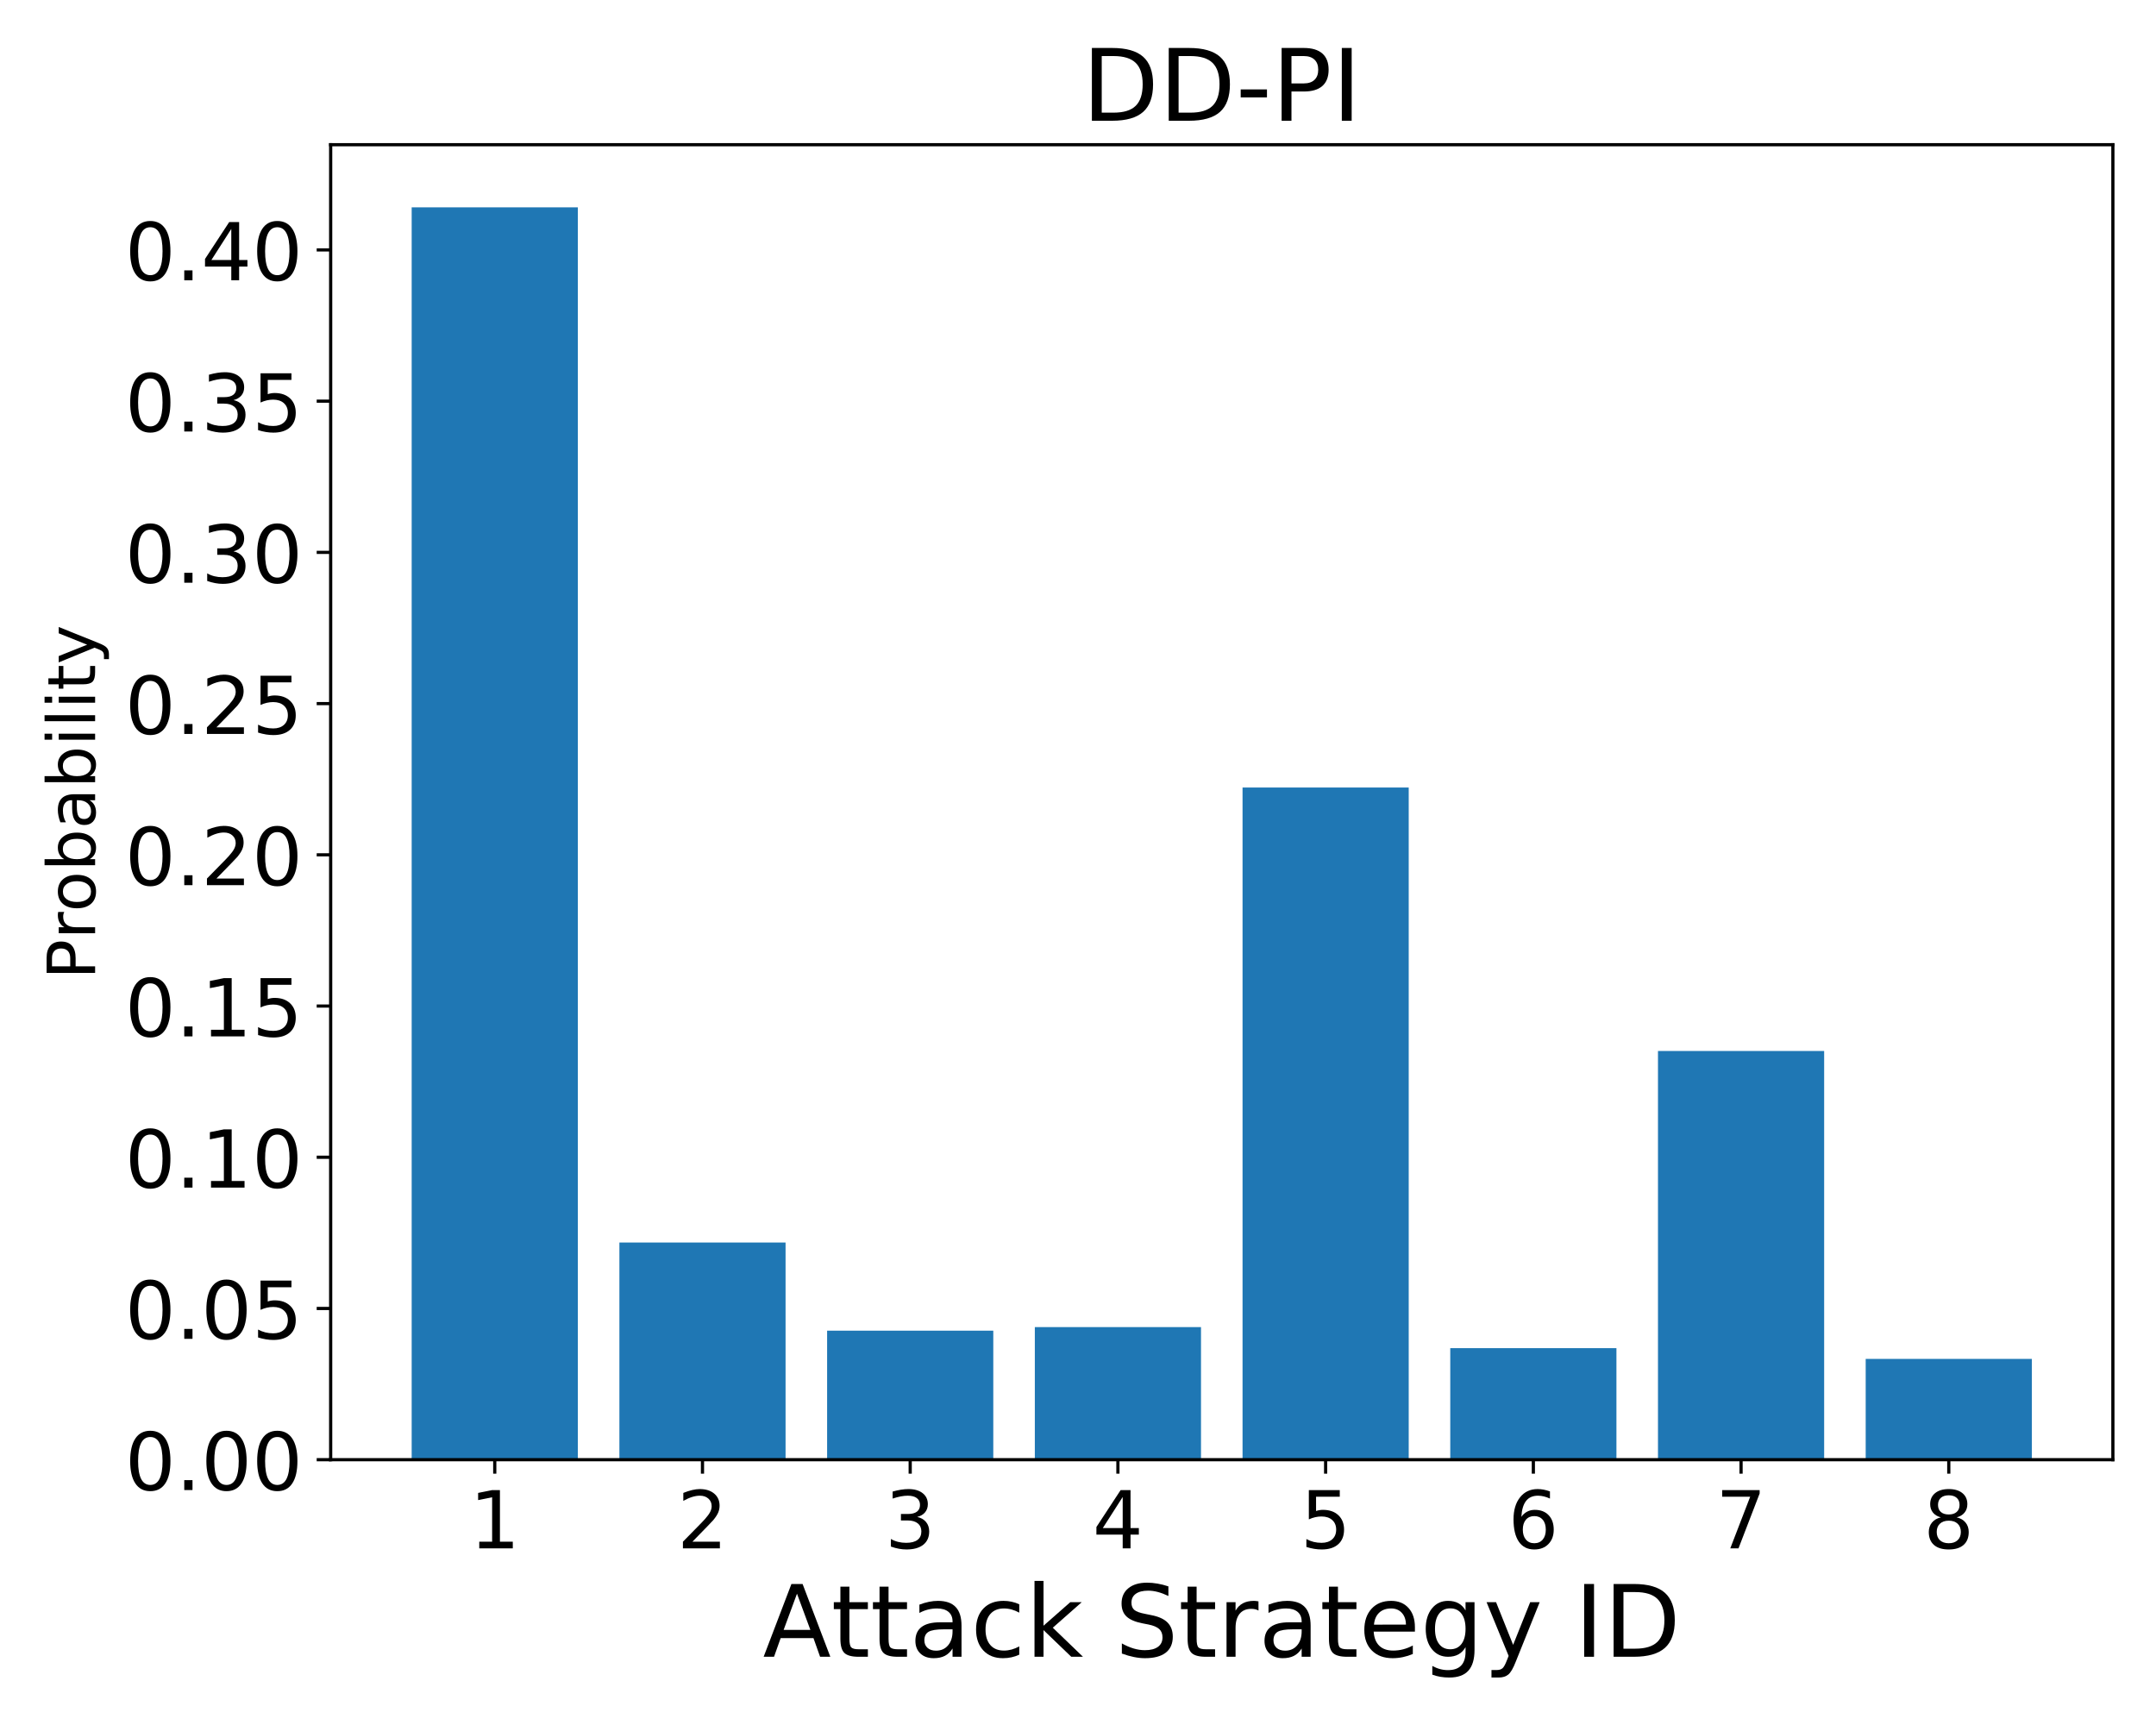
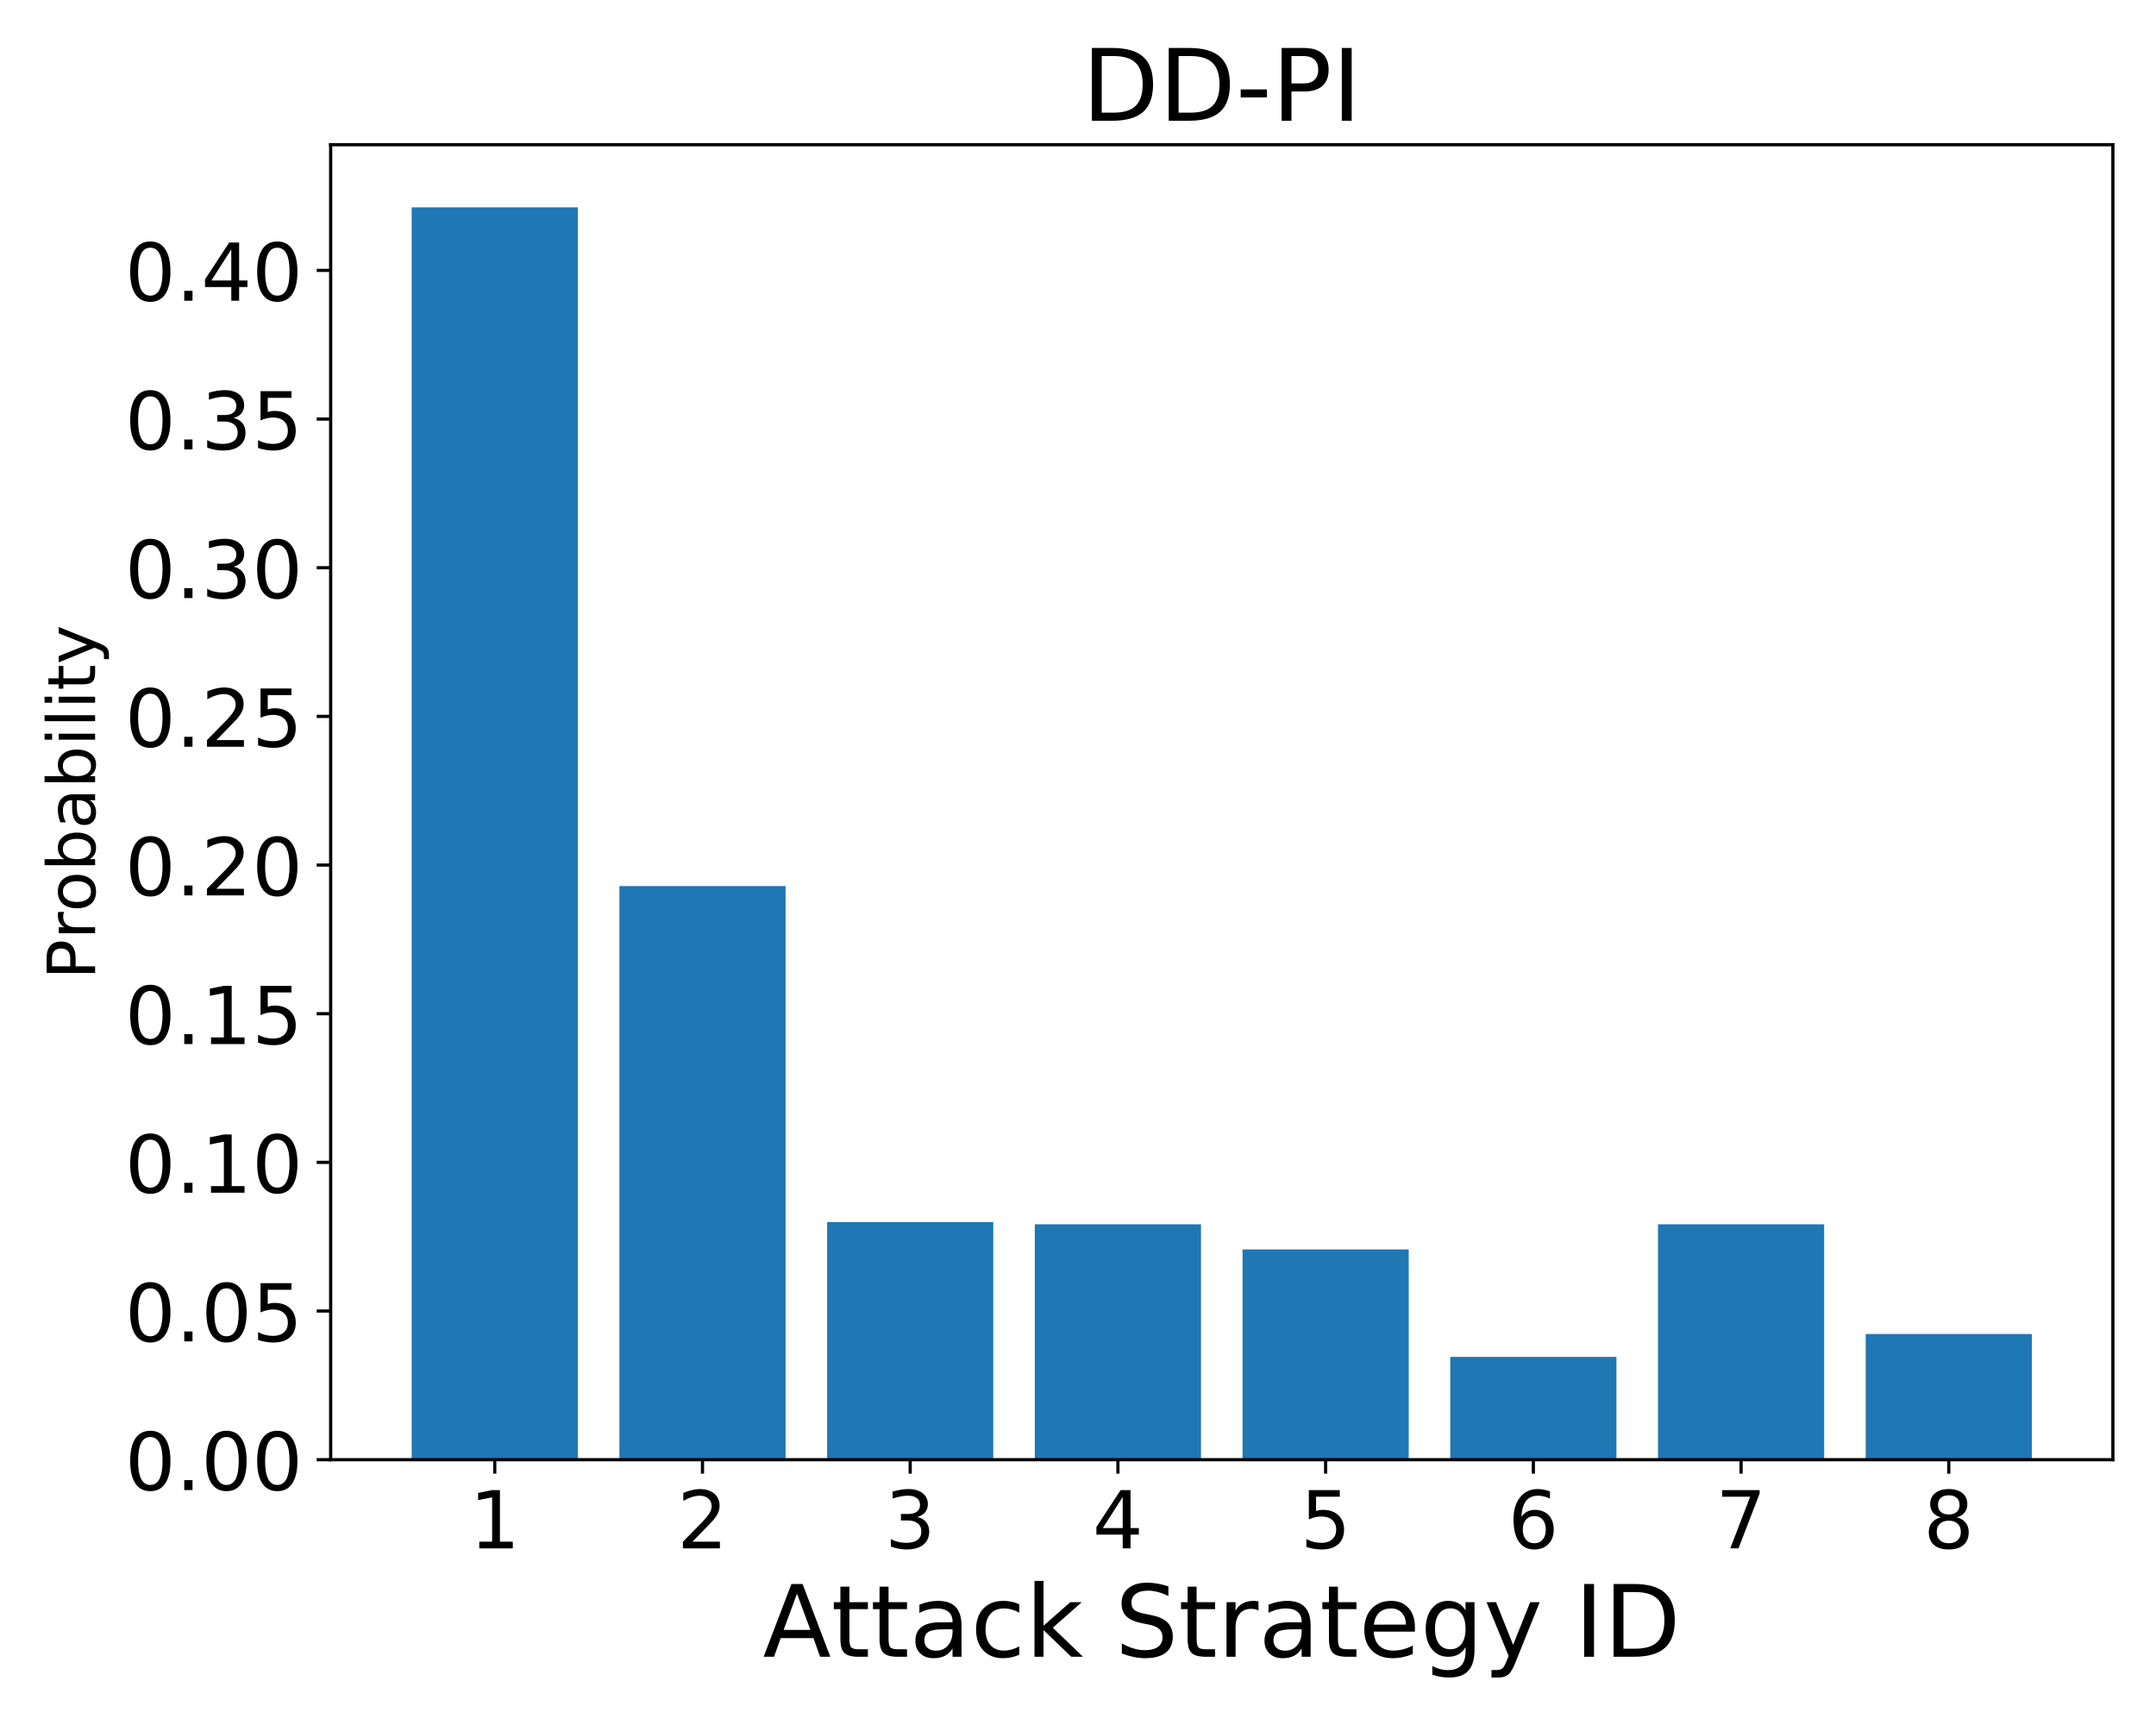
<svg xmlns="http://www.w3.org/2000/svg" xmlns:xlink="http://www.w3.org/1999/xlink" height="432pt" version="1.1" viewBox="0 0 540 432" width="540pt">
  <defs>
    <style type="text/css">
*{stroke-linecap:butt;stroke-linejoin:round;}
  </style>
  </defs>
  <g id="figure_1">
    <g id="patch_1">
      <path d="M 0 432  L 540 432  L 540 0  L 0 0  z " style="fill:#ffffff;" />
    </g>
    <g id="axes_1">
      <g id="patch_2">
        <path d="M 82.82 365.56  L 529.2 365.56  L 529.2 36.24  L 82.82 36.24  z " style="fill:#ffffff;" />
      </g>
      <g id="patch_3">
-         <path clip-path="url(#p04786a9226)" d="M 103.11 365.56  L 144.731 365.56  L 144.731 51.922  L 103.11 51.922  z " style="fill:#1f77b4;" />
+         <path clip-path="url(#pe89d2ef285)" d="M 103.11 365.56  L 144.731 365.56  L 144.731 51.922  L 103.11 51.922  z " style="fill:#1f77b4;" />
      </g>
      <g id="patch_4">
-         <path clip-path="url(#p04786a9226)" d="M 155.136 365.56  L 196.756 365.56  L 196.756 311.169  L 155.136 311.169  z " style="fill:#1f77b4;" />
+         <path clip-path="url(#pe89d2ef285)" d="M 155.136 365.56  L 196.756 365.56  L 196.756 221.905  L 155.136 221.905  z " style="fill:#1f77b4;" />
      </g>
      <g id="patch_5">
-         <path clip-path="url(#p04786a9226)" d="M 207.161 365.56  L 248.782 365.56  L 248.782 333.248  L 207.161 333.248  z " style="fill:#1f77b4;" />
+         <path clip-path="url(#pe89d2ef285)" d="M 207.161 365.56  L 248.782 365.56  L 248.782 306.037  L 207.161 306.037  z " style="fill:#1f77b4;" />
      </g>
      <g id="patch_6">
-         <path clip-path="url(#p04786a9226)" d="M 259.187 365.56  L 300.807 365.56  L 300.807 332.351  L 259.187 332.351  z " style="fill:#1f77b4;" />
+         <path clip-path="url(#pe89d2ef285)" d="M 259.187 365.56  L 300.807 365.56  L 300.807 306.61  L 259.187 306.61  z " style="fill:#1f77b4;" />
      </g>
      <g id="patch_7">
-         <path clip-path="url(#p04786a9226)" d="M 311.213 365.56  L 352.833 365.56  L 352.833 197.216  L 311.213 197.216  z " style="fill:#1f77b4;" />
+         <path clip-path="url(#pe89d2ef285)" d="M 311.213 365.56  L 352.833 365.56  L 352.833 312.905  L 311.213 312.905  z " style="fill:#1f77b4;" />
      </g>
      <g id="patch_8">
-         <path clip-path="url(#p04786a9226)" d="M 363.238 365.56  L 404.859 365.56  L 404.859 337.628  L 363.238 337.628  z " style="fill:#1f77b4;" />
+         <path clip-path="url(#pe89d2ef285)" d="M 363.238 365.56  L 404.859 365.56  L 404.859 339.805  L 363.238 339.805  z " style="fill:#1f77b4;" />
      </g>
      <g id="patch_9">
-         <path clip-path="url(#p04786a9226)" d="M 415.264 365.56  L 456.884 365.56  L 456.884 263.204  L 415.264 263.204  z " style="fill:#1f77b4;" />
+         <path clip-path="url(#pe89d2ef285)" d="M 415.264 365.56  L 456.884 365.56  L 456.884 306.61  L 415.264 306.61  z " style="fill:#1f77b4;" />
      </g>
      <g id="patch_10">
-         <path clip-path="url(#p04786a9226)" d="M 467.289 365.56  L 508.91 365.56  L 508.91 340.321  L 467.289 340.321  z " style="fill:#1f77b4;" />
+         <path clip-path="url(#pe89d2ef285)" d="M 467.289 365.56  L 508.91 365.56  L 508.91 334.082  L 467.289 334.082  z " style="fill:#1f77b4;" />
      </g>
      <g id="matplotlib.axis_1">
        <g id="xtick_1">
          <g id="line2d_1">
            <defs>
-               <path d="M 0 0  L 0 3.5  " id="m3677e56cf7" style="stroke:#000000;stroke-width:0.8;" />
-             </defs>
-             <g>
-               <use style="stroke:#000000;stroke-width:0.8;" x="123.92" xlink:href="#m3677e56cf7" y="365.56" />
+               <path d="M 0 0  L 0 3.5  " id="m7dc30066f5" style="stroke:#000000;stroke-width:0.8;" />
+             </defs>
+             <g>
+               <use style="stroke:#000000;stroke-width:0.8;" x="123.92" xlink:href="#m7dc30066f5" y="365.56" />
            </g>
          </g>
          <g id="text_1">
            <defs>
              <path d="M 12.406 8.297  L 28.516 8.297  L 28.516 63.922  L 10.984 60.406  L 10.984 69.391  L 28.422 72.906  L 38.281 72.906  L 38.281 8.297  L 54.391 8.297  L 54.391 0  L 12.406 0  z " id="DejaVuSans-49" />
            </defs>
            <g transform="translate(117.5578 387.7569)scale(0.2 -0.2)">
              <use xlink:href="#DejaVuSans-49" />
            </g>
          </g>
        </g>
        <g id="xtick_2">
          <g id="line2d_2">
            <g>
-               <use style="stroke:#000000;stroke-width:0.8;" x="175.946" xlink:href="#m3677e56cf7" y="365.56" />
+               <use style="stroke:#000000;stroke-width:0.8;" x="175.946" xlink:href="#m7dc30066f5" y="365.56" />
            </g>
          </g>
          <g id="text_2">
            <defs>
              <path d="M 19.188 8.297  L 53.609 8.297  L 53.609 0  L 7.328 0  L 7.328 8.297  Q 12.938 14.109 22.625 23.891  Q 32.328 33.688 34.812 36.531  Q 39.547 41.844 41.422 45.531  Q 43.312 49.219 43.312 52.781  Q 43.312 58.594 39.234 62.25  Q 35.156 65.922 28.609 65.922  Q 23.969 65.922 18.812 64.312  Q 13.672 62.703 7.812 59.422  L 7.812 69.391  Q 13.766 71.781 18.938 73  Q 24.125 74.219 28.422 74.219  Q 39.75 74.219 46.484 68.547  Q 53.219 62.891 53.219 53.422  Q 53.219 48.922 51.531 44.891  Q 49.859 40.875 45.406 35.406  Q 44.188 33.984 37.641 27.219  Q 31.109 20.453 19.188 8.297  z " id="DejaVuSans-50" />
            </defs>
            <g transform="translate(169.5834 387.7569)scale(0.2 -0.2)">
              <use xlink:href="#DejaVuSans-50" />
            </g>
          </g>
        </g>
        <g id="xtick_3">
          <g id="line2d_3">
            <g>
-               <use style="stroke:#000000;stroke-width:0.8;" x="227.972" xlink:href="#m3677e56cf7" y="365.56" />
+               <use style="stroke:#000000;stroke-width:0.8;" x="227.972" xlink:href="#m7dc30066f5" y="365.56" />
            </g>
          </g>
          <g id="text_3">
            <defs>
              <path d="M 40.578 39.312  Q 47.656 37.797 51.625 33  Q 55.609 28.219 55.609 21.188  Q 55.609 10.406 48.188 4.484  Q 40.766 -1.422 27.094 -1.422  Q 22.516 -1.422 17.656 -0.516  Q 12.797 0.391 7.625 2.203  L 7.625 11.719  Q 11.719 9.328 16.594 8.109  Q 21.484 6.891 26.812 6.891  Q 36.078 6.891 40.938 10.547  Q 45.797 14.203 45.797 21.188  Q 45.797 27.641 41.281 31.266  Q 36.766 34.906 28.719 34.906  L 20.219 34.906  L 20.219 43.016  L 29.109 43.016  Q 36.375 43.016 40.234 45.922  Q 44.094 48.828 44.094 54.297  Q 44.094 59.906 40.109 62.906  Q 36.141 65.922 28.719 65.922  Q 24.656 65.922 20.016 65.031  Q 15.375 64.156 9.812 62.312  L 9.812 71.094  Q 15.438 72.656 20.344 73.438  Q 25.25 74.219 29.594 74.219  Q 40.828 74.219 47.359 69.109  Q 53.906 64.016 53.906 55.328  Q 53.906 49.266 50.438 45.094  Q 46.969 40.922 40.578 39.312  z " id="DejaVuSans-51" />
            </defs>
            <g transform="translate(221.609 387.7569)scale(0.2 -0.2)">
              <use xlink:href="#DejaVuSans-51" />
            </g>
          </g>
        </g>
        <g id="xtick_4">
          <g id="line2d_4">
            <g>
-               <use style="stroke:#000000;stroke-width:0.8;" x="279.997" xlink:href="#m3677e56cf7" y="365.56" />
+               <use style="stroke:#000000;stroke-width:0.8;" x="279.997" xlink:href="#m7dc30066f5" y="365.56" />
            </g>
          </g>
          <g id="text_4">
            <defs>
              <path d="M 37.797 64.312  L 12.891 25.391  L 37.797 25.391  z M 35.203 72.906  L 47.609 72.906  L 47.609 25.391  L 58.016 25.391  L 58.016 17.188  L 47.609 17.188  L 47.609 0  L 37.797 0  L 37.797 17.188  L 4.891 17.188  L 4.891 26.703  z " id="DejaVuSans-52" />
            </defs>
            <g transform="translate(273.6347 387.7569)scale(0.2 -0.2)">
              <use xlink:href="#DejaVuSans-52" />
            </g>
          </g>
        </g>
        <g id="xtick_5">
          <g id="line2d_5">
            <g>
-               <use style="stroke:#000000;stroke-width:0.8;" x="332.023" xlink:href="#m3677e56cf7" y="365.56" />
+               <use style="stroke:#000000;stroke-width:0.8;" x="332.023" xlink:href="#m7dc30066f5" y="365.56" />
            </g>
          </g>
          <g id="text_5">
            <defs>
              <path d="M 10.797 72.906  L 49.516 72.906  L 49.516 64.594  L 19.828 64.594  L 19.828 46.734  Q 21.969 47.469 24.109 47.828  Q 26.266 48.188 28.422 48.188  Q 40.625 48.188 47.75 41.5  Q 54.891 34.812 54.891 23.391  Q 54.891 11.625 47.562 5.094  Q 40.234 -1.422 26.906 -1.422  Q 22.312 -1.422 17.547 -0.641  Q 12.797 0.141 7.719 1.703  L 7.719 11.625  Q 12.109 9.234 16.797 8.062  Q 21.484 6.891 26.703 6.891  Q 35.156 6.891 40.078 11.328  Q 45.016 15.766 45.016 23.391  Q 45.016 31 40.078 35.438  Q 35.156 39.891 26.703 39.891  Q 22.75 39.891 18.812 39.016  Q 14.891 38.141 10.797 36.281  z " id="DejaVuSans-53" />
            </defs>
            <g transform="translate(325.6603 387.7569)scale(0.2 -0.2)">
              <use xlink:href="#DejaVuSans-53" />
            </g>
          </g>
        </g>
        <g id="xtick_6">
          <g id="line2d_6">
            <g>
-               <use style="stroke:#000000;stroke-width:0.8;" x="384.048" xlink:href="#m3677e56cf7" y="365.56" />
+               <use style="stroke:#000000;stroke-width:0.8;" x="384.048" xlink:href="#m7dc30066f5" y="365.56" />
            </g>
          </g>
          <g id="text_6">
            <defs>
              <path d="M 33.016 40.375  Q 26.375 40.375 22.484 35.828  Q 18.609 31.297 18.609 23.391  Q 18.609 15.531 22.484 10.953  Q 26.375 6.391 33.016 6.391  Q 39.656 6.391 43.531 10.953  Q 47.406 15.531 47.406 23.391  Q 47.406 31.297 43.531 35.828  Q 39.656 40.375 33.016 40.375  z M 52.594 71.297  L 52.594 62.312  Q 48.875 64.062 45.094 64.984  Q 41.312 65.922 37.594 65.922  Q 27.828 65.922 22.672 59.328  Q 17.531 52.734 16.797 39.406  Q 19.672 43.656 24.016 45.922  Q 28.375 48.188 33.594 48.188  Q 44.578 48.188 50.953 41.516  Q 57.328 34.859 57.328 23.391  Q 57.328 12.156 50.688 5.359  Q 44.047 -1.422 33.016 -1.422  Q 20.359 -1.422 13.672 8.266  Q 6.984 17.969 6.984 36.375  Q 6.984 53.656 15.188 63.938  Q 23.391 74.219 37.203 74.219  Q 40.922 74.219 44.703 73.484  Q 48.484 72.75 52.594 71.297  z " id="DejaVuSans-54" />
            </defs>
            <g transform="translate(377.686 387.7569)scale(0.2 -0.2)">
              <use xlink:href="#DejaVuSans-54" />
            </g>
          </g>
        </g>
        <g id="xtick_7">
          <g id="line2d_7">
            <g>
-               <use style="stroke:#000000;stroke-width:0.8;" x="436.074" xlink:href="#m3677e56cf7" y="365.56" />
+               <use style="stroke:#000000;stroke-width:0.8;" x="436.074" xlink:href="#m7dc30066f5" y="365.56" />
            </g>
          </g>
          <g id="text_7">
            <defs>
              <path d="M 8.203 72.906  L 55.078 72.906  L 55.078 68.703  L 28.609 0  L 18.312 0  L 43.219 64.594  L 8.203 64.594  z " id="DejaVuSans-55" />
            </defs>
            <g transform="translate(429.7116 387.7569)scale(0.2 -0.2)">
              <use xlink:href="#DejaVuSans-55" />
            </g>
          </g>
        </g>
        <g id="xtick_8">
          <g id="line2d_8">
            <g>
-               <use style="stroke:#000000;stroke-width:0.8;" x="488.1" xlink:href="#m3677e56cf7" y="365.56" />
+               <use style="stroke:#000000;stroke-width:0.8;" x="488.1" xlink:href="#m7dc30066f5" y="365.56" />
            </g>
          </g>
          <g id="text_8">
            <defs>
              <path d="M 31.781 34.625  Q 24.75 34.625 20.719 30.859  Q 16.703 27.094 16.703 20.516  Q 16.703 13.922 20.719 10.156  Q 24.75 6.391 31.781 6.391  Q 38.812 6.391 42.859 10.172  Q 46.922 13.969 46.922 20.516  Q 46.922 27.094 42.891 30.859  Q 38.875 34.625 31.781 34.625  z M 21.922 38.812  Q 15.578 40.375 12.031 44.719  Q 8.5 49.078 8.5 55.328  Q 8.5 64.062 14.719 69.141  Q 20.953 74.219 31.781 74.219  Q 42.672 74.219 48.875 69.141  Q 55.078 64.062 55.078 55.328  Q 55.078 49.078 51.531 44.719  Q 48 40.375 41.703 38.812  Q 48.828 37.156 52.797 32.312  Q 56.781 27.484 56.781 20.516  Q 56.781 9.906 50.312 4.234  Q 43.844 -1.422 31.781 -1.422  Q 19.734 -1.422 13.25 4.234  Q 6.781 9.906 6.781 20.516  Q 6.781 27.484 10.781 32.312  Q 14.797 37.156 21.922 38.812  z M 18.312 54.391  Q 18.312 48.734 21.844 45.562  Q 25.391 42.391 31.781 42.391  Q 38.141 42.391 41.719 45.562  Q 45.312 48.734 45.312 54.391  Q 45.312 60.062 41.719 63.234  Q 38.141 66.406 31.781 66.406  Q 25.391 66.406 21.844 63.234  Q 18.312 60.062 18.312 54.391  z " id="DejaVuSans-56" />
            </defs>
            <g transform="translate(481.7372 387.7569)scale(0.2 -0.2)">
              <use xlink:href="#DejaVuSans-56" />
            </g>
          </g>
        </g>
        <g id="text_9">
          <defs>
            <path d="M 34.188 63.188  L 20.797 26.906  L 47.609 26.906  z M 28.609 72.906  L 39.797 72.906  L 67.578 0  L 57.328 0  L 50.688 18.703  L 17.828 18.703  L 11.188 0  L 0.781 0  z " id="DejaVuSans-65" />
            <path d="M 18.312 70.219  L 18.312 54.688  L 36.812 54.688  L 36.812 47.703  L 18.312 47.703  L 18.312 18.016  Q 18.312 11.328 20.141 9.422  Q 21.969 7.516 27.594 7.516  L 36.812 7.516  L 36.812 0  L 27.594 0  Q 17.188 0 13.234 3.875  Q 9.281 7.766 9.281 18.016  L 9.281 47.703  L 2.688 47.703  L 2.688 54.688  L 9.281 54.688  L 9.281 70.219  z " id="DejaVuSans-116" />
            <path d="M 34.281 27.484  Q 23.391 27.484 19.188 25  Q 14.984 22.516 14.984 16.5  Q 14.984 11.719 18.141 8.906  Q 21.297 6.109 26.703 6.109  Q 34.188 6.109 38.703 11.406  Q 43.219 16.703 43.219 25.484  L 43.219 27.484  z M 52.203 31.203  L 52.203 0  L 43.219 0  L 43.219 8.297  Q 40.141 3.328 35.547 0.953  Q 30.953 -1.422 24.312 -1.422  Q 15.922 -1.422 10.953 3.297  Q 6 8.016 6 15.922  Q 6 25.141 12.172 29.828  Q 18.359 34.516 30.609 34.516  L 43.219 34.516  L 43.219 35.406  Q 43.219 41.609 39.141 45  Q 35.062 48.391 27.688 48.391  Q 23 48.391 18.547 47.266  Q 14.109 46.141 10.016 43.891  L 10.016 52.203  Q 14.938 54.109 19.578 55.047  Q 24.219 56 28.609 56  Q 40.484 56 46.344 49.844  Q 52.203 43.703 52.203 31.203  z " id="DejaVuSans-97" />
            <path d="M 48.781 52.594  L 48.781 44.188  Q 44.969 46.297 41.141 47.344  Q 37.312 48.391 33.406 48.391  Q 24.656 48.391 19.812 42.844  Q 14.984 37.312 14.984 27.297  Q 14.984 17.281 19.812 11.734  Q 24.656 6.203 33.406 6.203  Q 37.312 6.203 41.141 7.25  Q 44.969 8.297 48.781 10.406  L 48.781 2.094  Q 45.016 0.344 40.984 -0.531  Q 36.969 -1.422 32.422 -1.422  Q 20.062 -1.422 12.781 6.344  Q 5.516 14.109 5.516 27.297  Q 5.516 40.672 12.859 48.328  Q 20.219 56 33.016 56  Q 37.156 56 41.109 55.141  Q 45.062 54.297 48.781 52.594  z " id="DejaVuSans-99" />
            <path d="M 9.078 75.984  L 18.109 75.984  L 18.109 31.109  L 44.922 54.688  L 56.391 54.688  L 27.391 29.109  L 57.625 0  L 45.906 0  L 18.109 26.703  L 18.109 0  L 9.078 0  z " id="DejaVuSans-107" />
            <path id="DejaVuSans-32" />
            <path d="M 53.516 70.516  L 53.516 60.891  Q 47.906 63.578 42.922 64.891  Q 37.938 66.219 33.297 66.219  Q 25.25 66.219 20.875 63.094  Q 16.5 59.969 16.5 54.203  Q 16.5 49.359 19.406 46.891  Q 22.312 44.438 30.422 42.922  L 36.375 41.703  Q 47.406 39.594 52.656 34.297  Q 57.906 29 57.906 20.125  Q 57.906 9.516 50.797 4.047  Q 43.703 -1.422 29.984 -1.422  Q 24.812 -1.422 18.969 -0.25  Q 13.141 0.922 6.891 3.219  L 6.891 13.375  Q 12.891 10.016 18.656 8.297  Q 24.422 6.594 29.984 6.594  Q 38.422 6.594 43.016 9.906  Q 47.609 13.234 47.609 19.391  Q 47.609 24.75 44.312 27.781  Q 41.016 30.812 33.5 32.328  L 27.484 33.5  Q 16.453 35.688 11.516 40.375  Q 6.594 45.062 6.594 53.422  Q 6.594 63.094 13.406 68.656  Q 20.219 74.219 32.172 74.219  Q 37.312 74.219 42.625 73.281  Q 47.953 72.359 53.516 70.516  z " id="DejaVuSans-83" />
            <path d="M 41.109 46.297  Q 39.594 47.172 37.812 47.578  Q 36.031 48 33.891 48  Q 26.266 48 22.188 43.047  Q 18.109 38.094 18.109 28.812  L 18.109 0  L 9.078 0  L 9.078 54.688  L 18.109 54.688  L 18.109 46.188  Q 20.953 51.172 25.484 53.578  Q 30.031 56 36.531 56  Q 37.453 56 38.578 55.875  Q 39.703 55.766 41.062 55.516  z " id="DejaVuSans-114" />
            <path d="M 56.203 29.594  L 56.203 25.203  L 14.891 25.203  Q 15.484 15.922 20.484 11.062  Q 25.484 6.203 34.422 6.203  Q 39.594 6.203 44.453 7.469  Q 49.312 8.734 54.109 11.281  L 54.109 2.781  Q 49.266 0.734 44.188 -0.344  Q 39.109 -1.422 33.891 -1.422  Q 20.797 -1.422 13.156 6.188  Q 5.516 13.812 5.516 26.812  Q 5.516 40.234 12.766 48.109  Q 20.016 56 32.328 56  Q 43.359 56 49.781 48.891  Q 56.203 41.797 56.203 29.594  z M 47.219 32.234  Q 47.125 39.594 43.094 43.984  Q 39.062 48.391 32.422 48.391  Q 24.906 48.391 20.391 44.141  Q 15.875 39.891 15.188 32.172  z " id="DejaVuSans-101" />
            <path d="M 45.406 27.984  Q 45.406 37.75 41.375 43.109  Q 37.359 48.484 30.078 48.484  Q 22.859 48.484 18.828 43.109  Q 14.797 37.75 14.797 27.984  Q 14.797 18.266 18.828 12.891  Q 22.859 7.516 30.078 7.516  Q 37.359 7.516 41.375 12.891  Q 45.406 18.266 45.406 27.984  z M 54.391 6.781  Q 54.391 -7.172 48.188 -13.984  Q 42 -20.797 29.203 -20.797  Q 24.469 -20.797 20.266 -20.094  Q 16.062 -19.391 12.109 -17.922  L 12.109 -9.188  Q 16.062 -11.328 19.922 -12.344  Q 23.781 -13.375 27.781 -13.375  Q 36.625 -13.375 41.016 -8.766  Q 45.406 -4.156 45.406 5.172  L 45.406 9.625  Q 42.625 4.781 38.281 2.391  Q 33.938 0 27.875 0  Q 17.828 0 11.672 7.656  Q 5.516 15.328 5.516 27.984  Q 5.516 40.672 11.672 48.328  Q 17.828 56 27.875 56  Q 33.938 56 38.281 53.609  Q 42.625 51.219 45.406 46.391  L 45.406 54.688  L 54.391 54.688  z " id="DejaVuSans-103" />
            <path d="M 32.172 -5.078  Q 28.375 -14.844 24.75 -17.812  Q 21.141 -20.797 15.094 -20.797  L 7.906 -20.797  L 7.906 -13.281  L 13.188 -13.281  Q 16.891 -13.281 18.938 -11.516  Q 21 -9.766 23.484 -3.219  L 25.094 0.875  L 2.984 54.688  L 12.5 54.688  L 29.594 11.922  L 46.688 54.688  L 56.203 54.688  z " id="DejaVuSans-121" />
            <path d="M 9.812 72.906  L 19.672 72.906  L 19.672 0  L 9.812 0  z " id="DejaVuSans-73" />
            <path d="M 19.672 64.797  L 19.672 8.109  L 31.594 8.109  Q 46.688 8.109 53.688 14.938  Q 60.688 21.781 60.688 36.531  Q 60.688 51.172 53.688 57.984  Q 46.688 64.797 31.594 64.797  z M 9.812 72.906  L 30.078 72.906  Q 51.266 72.906 61.172 64.094  Q 71.094 55.281 71.094 36.531  Q 71.094 17.672 61.125 8.828  Q 51.172 0 30.078 0  L 9.812 0  z " id="DejaVuSans-68" />
          </defs>
          <g transform="translate(191.0705 414.9123)scale(0.25 -0.25)">
            <use xlink:href="#DejaVuSans-65" />
            <use x="68.393" xlink:href="#DejaVuSans-116" />
            <use x="107.602" xlink:href="#DejaVuSans-116" />
            <use x="146.811" xlink:href="#DejaVuSans-97" />
            <use x="208.09" xlink:href="#DejaVuSans-99" />
            <use x="263.07" xlink:href="#DejaVuSans-107" />
            <use x="320.98" xlink:href="#DejaVuSans-32" />
            <use x="352.768" xlink:href="#DejaVuSans-83" />
            <use x="416.244" xlink:href="#DejaVuSans-116" />
            <use x="455.453" xlink:href="#DejaVuSans-114" />
            <use x="496.566" xlink:href="#DejaVuSans-97" />
            <use x="557.846" xlink:href="#DejaVuSans-116" />
            <use x="597.055" xlink:href="#DejaVuSans-101" />
            <use x="658.578" xlink:href="#DejaVuSans-103" />
            <use x="722.055" xlink:href="#DejaVuSans-121" />
            <use x="781.234" xlink:href="#DejaVuSans-32" />
            <use x="813.021" xlink:href="#DejaVuSans-73" />
            <use x="842.514" xlink:href="#DejaVuSans-68" />
          </g>
        </g>
      </g>
      <g id="matplotlib.axis_2">
        <g id="ytick_1">
          <g id="line2d_9">
            <defs>
-               <path d="M 0 0  L -3.5 0  " id="m2e6b4bda02" style="stroke:#000000;stroke-width:0.8;" />
-             </defs>
-             <g>
-               <use style="stroke:#000000;stroke-width:0.8;" x="82.82" xlink:href="#m2e6b4bda02" y="365.56" />
+               <path d="M 0 0  L -3.5 0  " id="ma4e746ae08" style="stroke:#000000;stroke-width:0.8;" />
+             </defs>
+             <g>
+               <use style="stroke:#000000;stroke-width:0.8;" x="82.82" xlink:href="#ma4e746ae08" y="365.56" />
            </g>
          </g>
          <g id="text_10">
            <defs>
              <path d="M 31.781 66.406  Q 24.172 66.406 20.328 58.906  Q 16.5 51.422 16.5 36.375  Q 16.5 21.391 20.328 13.891  Q 24.172 6.391 31.781 6.391  Q 39.453 6.391 43.281 13.891  Q 47.125 21.391 47.125 36.375  Q 47.125 51.422 43.281 58.906  Q 39.453 66.406 31.781 66.406  z M 31.781 74.219  Q 44.047 74.219 50.516 64.516  Q 56.984 54.828 56.984 36.375  Q 56.984 17.969 50.516 8.266  Q 44.047 -1.422 31.781 -1.422  Q 19.531 -1.422 13.062 8.266  Q 6.594 17.969 6.594 36.375  Q 6.594 54.828 13.062 64.516  Q 19.531 74.219 31.781 74.219  z " id="DejaVuSans-48" />
              <path d="M 10.688 12.406  L 21 12.406  L 21 0  L 10.688 0  z " id="DejaVuSans-46" />
            </defs>
            <g transform="translate(31.28875 373.1584)scale(0.2 -0.2)">
              <use xlink:href="#DejaVuSans-48" />
              <use x="63.623" xlink:href="#DejaVuSans-46" />
              <use x="95.41" xlink:href="#DejaVuSans-48" />
              <use x="159.033" xlink:href="#DejaVuSans-48" />
            </g>
          </g>
        </g>
        <g id="ytick_2">
          <g id="line2d_10">
            <g>
-               <use style="stroke:#000000;stroke-width:0.8;" x="82.82" xlink:href="#m2e6b4bda02" y="327.689" />
+               <use style="stroke:#000000;stroke-width:0.8;" x="82.82" xlink:href="#ma4e746ae08" y="328.33" />
            </g>
          </g>
          <g id="text_11">
-             <g transform="translate(31.28875 335.2874)scale(0.2 -0.2)">
+             <g transform="translate(31.28875 335.9282)scale(0.2 -0.2)">
              <use xlink:href="#DejaVuSans-48" />
              <use x="63.623" xlink:href="#DejaVuSans-46" />
              <use x="95.41" xlink:href="#DejaVuSans-48" />
              <use x="159.033" xlink:href="#DejaVuSans-53" />
            </g>
          </g>
        </g>
        <g id="ytick_3">
          <g id="line2d_11">
            <g>
-               <use style="stroke:#000000;stroke-width:0.8;" x="82.82" xlink:href="#m2e6b4bda02" y="289.818" />
+               <use style="stroke:#000000;stroke-width:0.8;" x="82.82" xlink:href="#ma4e746ae08" y="291.1" />
            </g>
          </g>
          <g id="text_12">
-             <g transform="translate(31.28875 297.4164)scale(0.2 -0.2)">
+             <g transform="translate(31.28875 298.698)scale(0.2 -0.2)">
              <use xlink:href="#DejaVuSans-48" />
              <use x="63.623" xlink:href="#DejaVuSans-46" />
              <use x="95.41" xlink:href="#DejaVuSans-49" />
              <use x="159.033" xlink:href="#DejaVuSans-48" />
            </g>
          </g>
        </g>
        <g id="ytick_4">
          <g id="line2d_12">
            <g>
-               <use style="stroke:#000000;stroke-width:0.8;" x="82.82" xlink:href="#m2e6b4bda02" y="251.947" />
+               <use style="stroke:#000000;stroke-width:0.8;" x="82.82" xlink:href="#ma4e746ae08" y="253.869" />
            </g>
          </g>
          <g id="text_13">
-             <g transform="translate(31.28875 259.5454)scale(0.2 -0.2)">
+             <g transform="translate(31.28875 261.4678)scale(0.2 -0.2)">
              <use xlink:href="#DejaVuSans-48" />
              <use x="63.623" xlink:href="#DejaVuSans-46" />
              <use x="95.41" xlink:href="#DejaVuSans-49" />
              <use x="159.033" xlink:href="#DejaVuSans-53" />
            </g>
          </g>
        </g>
        <g id="ytick_5">
          <g id="line2d_13">
            <g>
-               <use style="stroke:#000000;stroke-width:0.8;" x="82.82" xlink:href="#m2e6b4bda02" y="214.076" />
+               <use style="stroke:#000000;stroke-width:0.8;" x="82.82" xlink:href="#ma4e746ae08" y="216.639" />
            </g>
          </g>
          <g id="text_14">
-             <g transform="translate(31.28875 221.6744)scale(0.2 -0.2)">
+             <g transform="translate(31.28875 224.2376)scale(0.2 -0.2)">
              <use xlink:href="#DejaVuSans-48" />
              <use x="63.623" xlink:href="#DejaVuSans-46" />
              <use x="95.41" xlink:href="#DejaVuSans-50" />
              <use x="159.033" xlink:href="#DejaVuSans-48" />
            </g>
          </g>
        </g>
        <g id="ytick_6">
          <g id="line2d_14">
            <g>
-               <use style="stroke:#000000;stroke-width:0.8;" x="82.82" xlink:href="#m2e6b4bda02" y="176.205" />
+               <use style="stroke:#000000;stroke-width:0.8;" x="82.82" xlink:href="#ma4e746ae08" y="179.409" />
            </g>
          </g>
          <g id="text_15">
-             <g transform="translate(31.28875 183.8034)scale(0.2 -0.2)">
+             <g transform="translate(31.28875 187.0074)scale(0.2 -0.2)">
              <use xlink:href="#DejaVuSans-48" />
              <use x="63.623" xlink:href="#DejaVuSans-46" />
              <use x="95.41" xlink:href="#DejaVuSans-50" />
              <use x="159.033" xlink:href="#DejaVuSans-53" />
            </g>
          </g>
        </g>
        <g id="ytick_7">
          <g id="line2d_15">
            <g>
-               <use style="stroke:#000000;stroke-width:0.8;" x="82.82" xlink:href="#m2e6b4bda02" y="138.334" />
+               <use style="stroke:#000000;stroke-width:0.8;" x="82.82" xlink:href="#ma4e746ae08" y="142.179" />
            </g>
          </g>
          <g id="text_16">
-             <g transform="translate(31.28875 145.9324)scale(0.2 -0.2)">
+             <g transform="translate(31.28875 149.7771)scale(0.2 -0.2)">
              <use xlink:href="#DejaVuSans-48" />
              <use x="63.623" xlink:href="#DejaVuSans-46" />
              <use x="95.41" xlink:href="#DejaVuSans-51" />
              <use x="159.033" xlink:href="#DejaVuSans-48" />
            </g>
          </g>
        </g>
        <g id="ytick_8">
          <g id="line2d_16">
            <g>
-               <use style="stroke:#000000;stroke-width:0.8;" x="82.82" xlink:href="#m2e6b4bda02" y="100.463" />
+               <use style="stroke:#000000;stroke-width:0.8;" x="82.82" xlink:href="#ma4e746ae08" y="104.948" />
            </g>
          </g>
          <g id="text_17">
-             <g transform="translate(31.28875 108.0614)scale(0.2 -0.2)">
+             <g transform="translate(31.28875 112.5469)scale(0.2 -0.2)">
              <use xlink:href="#DejaVuSans-48" />
              <use x="63.623" xlink:href="#DejaVuSans-46" />
              <use x="95.41" xlink:href="#DejaVuSans-51" />
              <use x="159.033" xlink:href="#DejaVuSans-53" />
            </g>
          </g>
        </g>
        <g id="ytick_9">
          <g id="line2d_17">
            <g>
-               <use style="stroke:#000000;stroke-width:0.8;" x="82.82" xlink:href="#m2e6b4bda02" y="62.592" />
+               <use style="stroke:#000000;stroke-width:0.8;" x="82.82" xlink:href="#ma4e746ae08" y="67.718" />
            </g>
          </g>
          <g id="text_18">
-             <g transform="translate(31.28875 70.19036)scale(0.2 -0.2)">
+             <g transform="translate(31.28875 75.31671)scale(0.2 -0.2)">
              <use xlink:href="#DejaVuSans-48" />
              <use x="63.623" xlink:href="#DejaVuSans-46" />
              <use x="95.41" xlink:href="#DejaVuSans-52" />
              <use x="159.033" xlink:href="#DejaVuSans-48" />
            </g>
          </g>
        </g>
        <g id="text_19">
          <defs>
            <path d="M 19.672 64.797  L 19.672 37.406  L 32.078 37.406  Q 38.969 37.406 42.719 40.969  Q 46.484 44.531 46.484 51.125  Q 46.484 57.672 42.719 61.234  Q 38.969 64.797 32.078 64.797  z M 9.812 72.906  L 32.078 72.906  Q 44.344 72.906 50.609 67.359  Q 56.891 61.812 56.891 51.125  Q 56.891 40.328 50.609 34.812  Q 44.344 29.297 32.078 29.297  L 19.672 29.297  L 19.672 0  L 9.812 0  z " id="DejaVuSans-80" />
            <path d="M 30.609 48.391  Q 23.391 48.391 19.188 42.75  Q 14.984 37.109 14.984 27.297  Q 14.984 17.484 19.156 11.844  Q 23.344 6.203 30.609 6.203  Q 37.797 6.203 41.984 11.859  Q 46.188 17.531 46.188 27.297  Q 46.188 37.016 41.984 42.703  Q 37.797 48.391 30.609 48.391  z M 30.609 56  Q 42.328 56 49.016 48.375  Q 55.719 40.766 55.719 27.297  Q 55.719 13.875 49.016 6.219  Q 42.328 -1.422 30.609 -1.422  Q 18.844 -1.422 12.172 6.219  Q 5.516 13.875 5.516 27.297  Q 5.516 40.766 12.172 48.375  Q 18.844 56 30.609 56  z " id="DejaVuSans-111" />
            <path d="M 48.688 27.297  Q 48.688 37.203 44.609 42.844  Q 40.531 48.484 33.406 48.484  Q 26.266 48.484 22.188 42.844  Q 18.109 37.203 18.109 27.297  Q 18.109 17.391 22.188 11.75  Q 26.266 6.109 33.406 6.109  Q 40.531 6.109 44.609 11.75  Q 48.688 17.391 48.688 27.297  z M 18.109 46.391  Q 20.953 51.266 25.266 53.625  Q 29.594 56 35.594 56  Q 45.562 56 51.781 48.094  Q 58.016 40.188 58.016 27.297  Q 58.016 14.406 51.781 6.484  Q 45.562 -1.422 35.594 -1.422  Q 29.594 -1.422 25.266 0.953  Q 20.953 3.328 18.109 8.203  L 18.109 0  L 9.078 0  L 9.078 75.984  L 18.109 75.984  z " id="DejaVuSans-98" />
            <path d="M 9.422 54.688  L 18.406 54.688  L 18.406 0  L 9.422 0  z M 9.422 75.984  L 18.406 75.984  L 18.406 64.594  L 9.422 64.594  z " id="DejaVuSans-105" />
            <path d="M 9.422 75.984  L 18.406 75.984  L 18.406 0  L 9.422 0  z " id="DejaVuSans-108" />
          </defs>
          <g transform="translate(23.8226 245.2776)rotate(-90)scale(0.166667 -0.166667)">
            <use xlink:href="#DejaVuSans-80" />
            <use x="60.287" xlink:href="#DejaVuSans-114" />
            <use x="101.369" xlink:href="#DejaVuSans-111" />
            <use x="162.551" xlink:href="#DejaVuSans-98" />
            <use x="226.027" xlink:href="#DejaVuSans-97" />
            <use x="287.307" xlink:href="#DejaVuSans-98" />
            <use x="350.783" xlink:href="#DejaVuSans-105" />
            <use x="378.566" xlink:href="#DejaVuSans-108" />
            <use x="406.35" xlink:href="#DejaVuSans-105" />
            <use x="434.133" xlink:href="#DejaVuSans-116" />
            <use x="473.342" xlink:href="#DejaVuSans-121" />
          </g>
        </g>
      </g>
      <g id="patch_11">
        <path d="M 82.82 365.56  L 82.82 36.24  " style="fill:none;stroke:#000000;stroke-linecap:square;stroke-linejoin:miter;stroke-width:0.8;" />
      </g>
      <g id="patch_12">
        <path d="M 529.2 365.56  L 529.2 36.24  " style="fill:none;stroke:#000000;stroke-linecap:square;stroke-linejoin:miter;stroke-width:0.8;" />
      </g>
      <g id="patch_13">
        <path d="M 82.82 365.56  L 529.2 365.56  " style="fill:none;stroke:#000000;stroke-linecap:square;stroke-linejoin:miter;stroke-width:0.8;" />
      </g>
      <g id="patch_14">
        <path d="M 82.82 36.24  L 529.2 36.24  " style="fill:none;stroke:#000000;stroke-linecap:square;stroke-linejoin:miter;stroke-width:0.8;" />
      </g>
      <g id="text_20">
        <defs>
          <path d="M 4.891 31.391  L 31.203 31.391  L 31.203 23.391  L 4.891 23.391  z " id="DejaVuSans-45" />
        </defs>
        <g transform="translate(271.0256 30.24)scale(0.25 -0.25)">
          <use xlink:href="#DejaVuSans-68" />
          <use x="77.002" xlink:href="#DejaVuSans-68" />
          <use x="154.004" xlink:href="#DejaVuSans-45" />
          <use x="190.088" xlink:href="#DejaVuSans-80" />
          <use x="250.391" xlink:href="#DejaVuSans-73" />
        </g>
      </g>
    </g>
  </g>
  <defs>
-     <clipPath id="p04786a9226">
+     <clipPath id="pe89d2ef285">
      <rect height="329.32" width="446.38" x="82.82" y="36.24" />
    </clipPath>
  </defs>
</svg>
